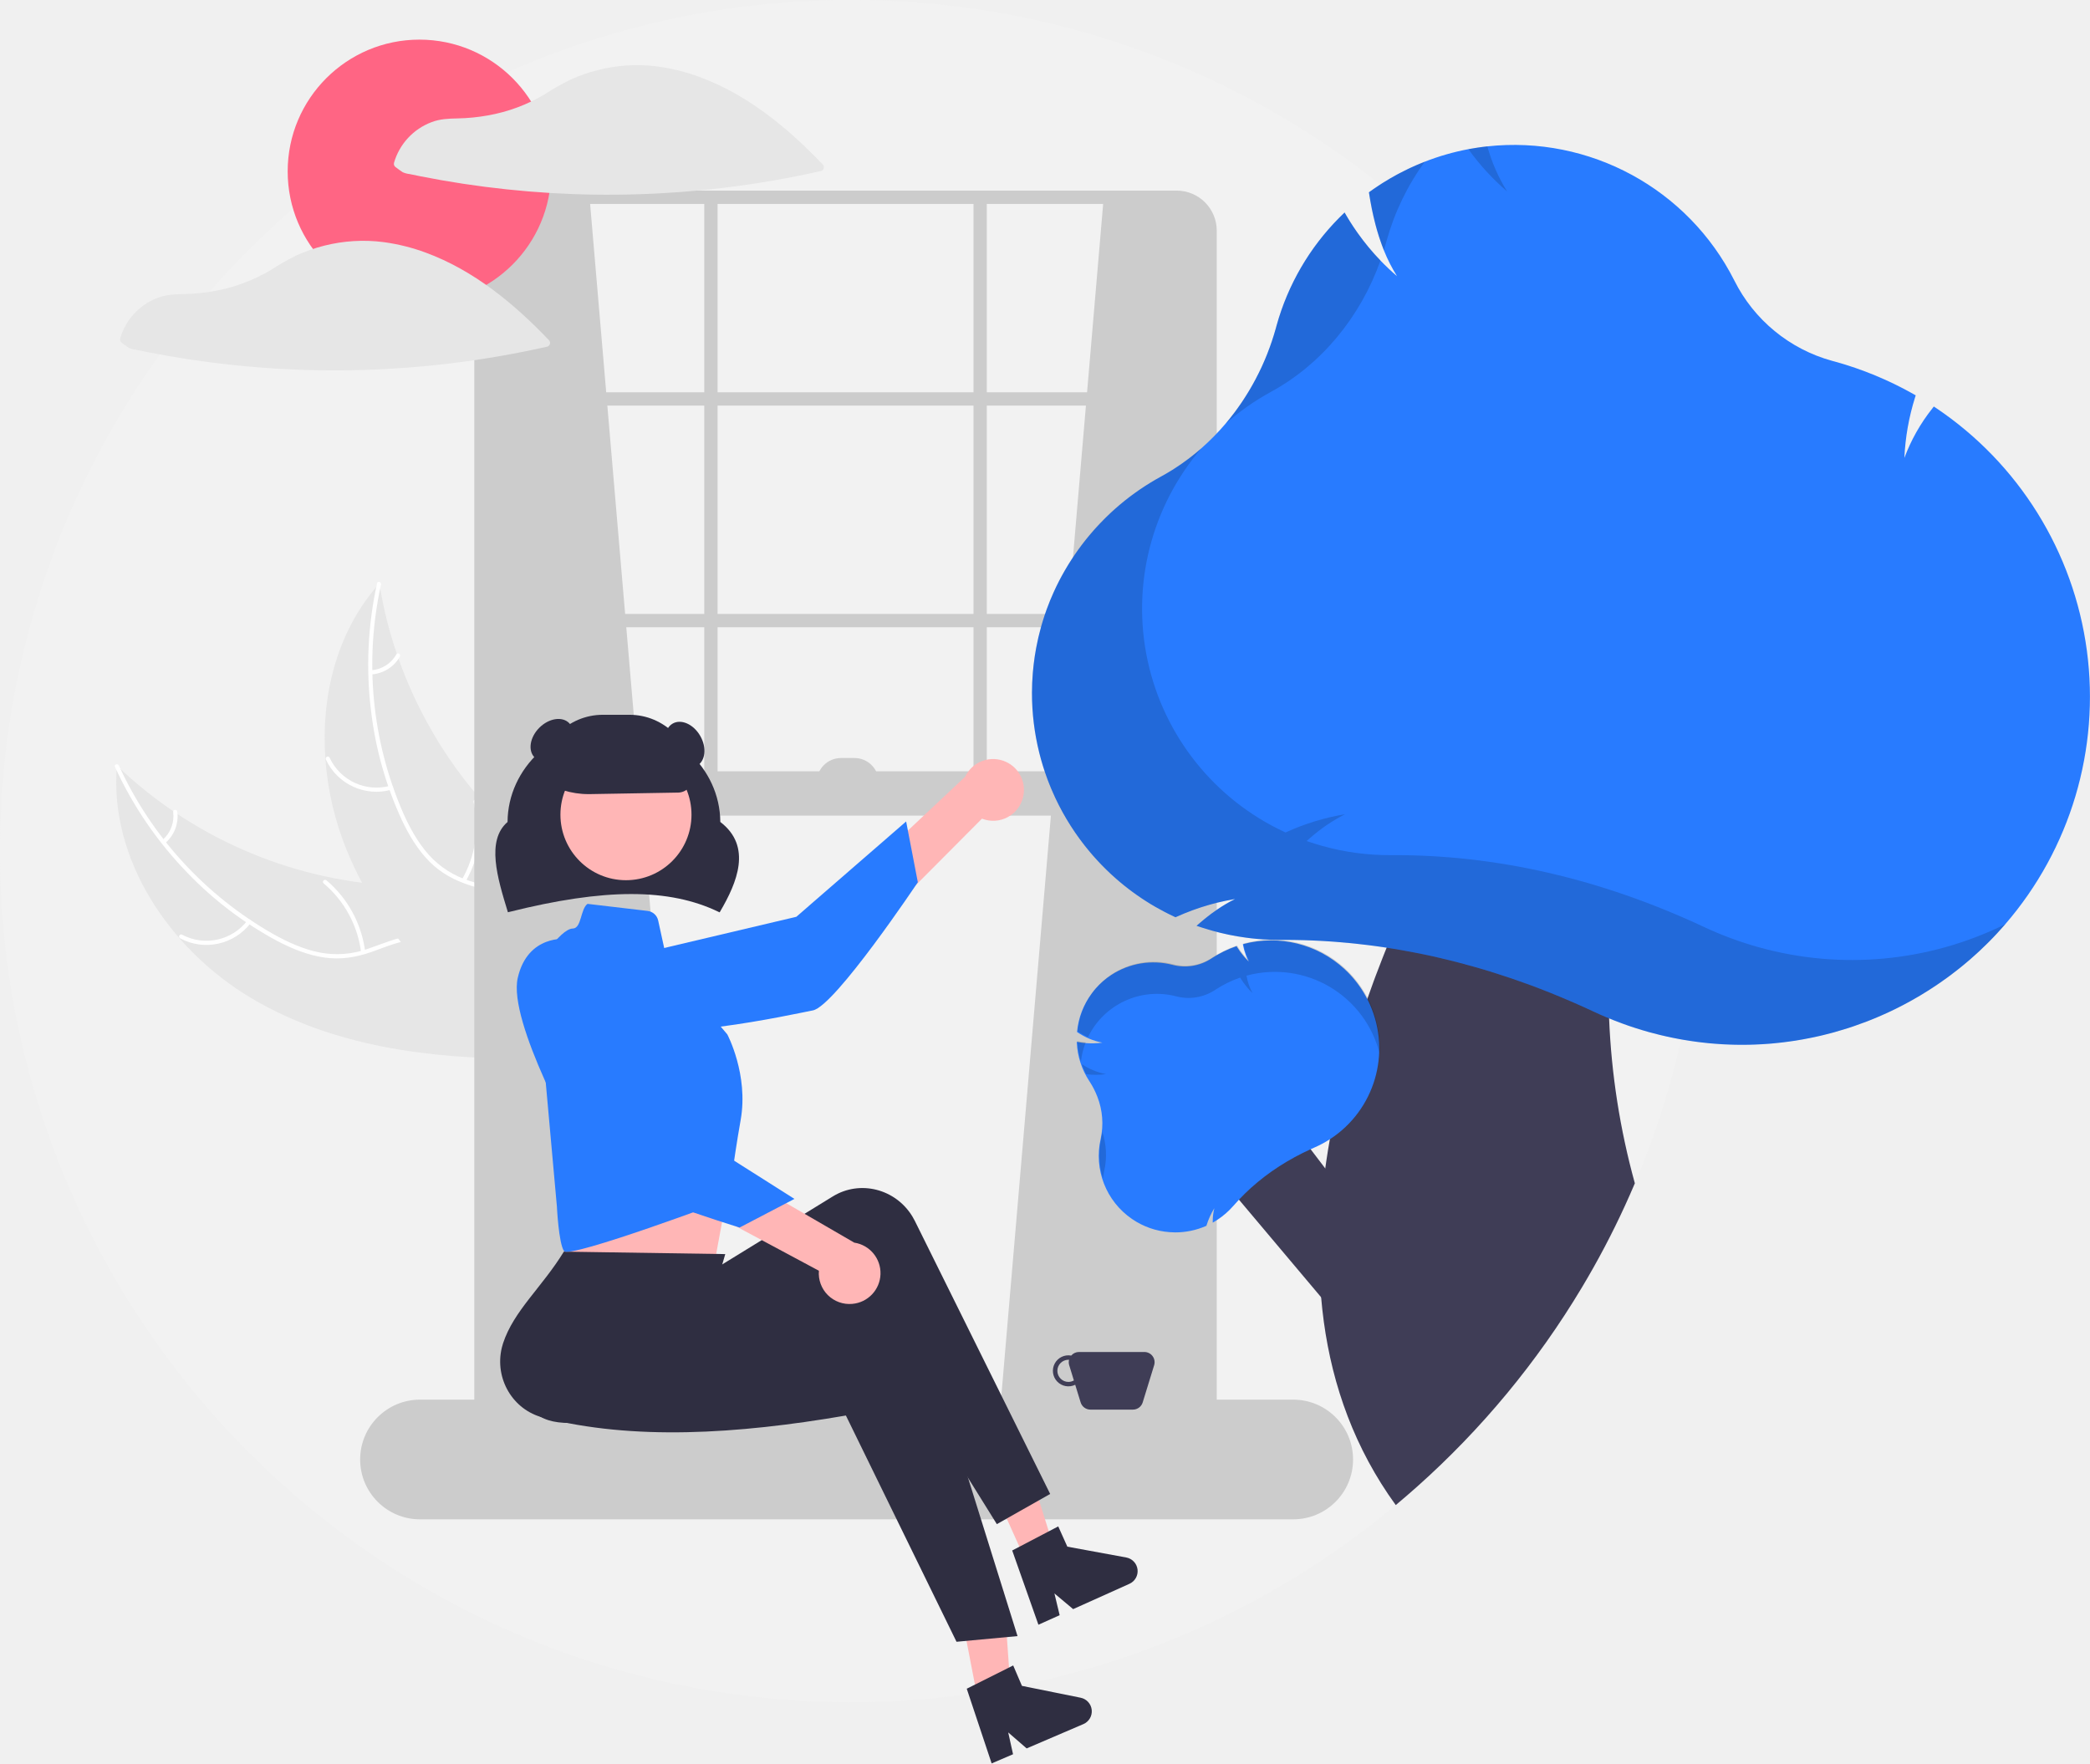
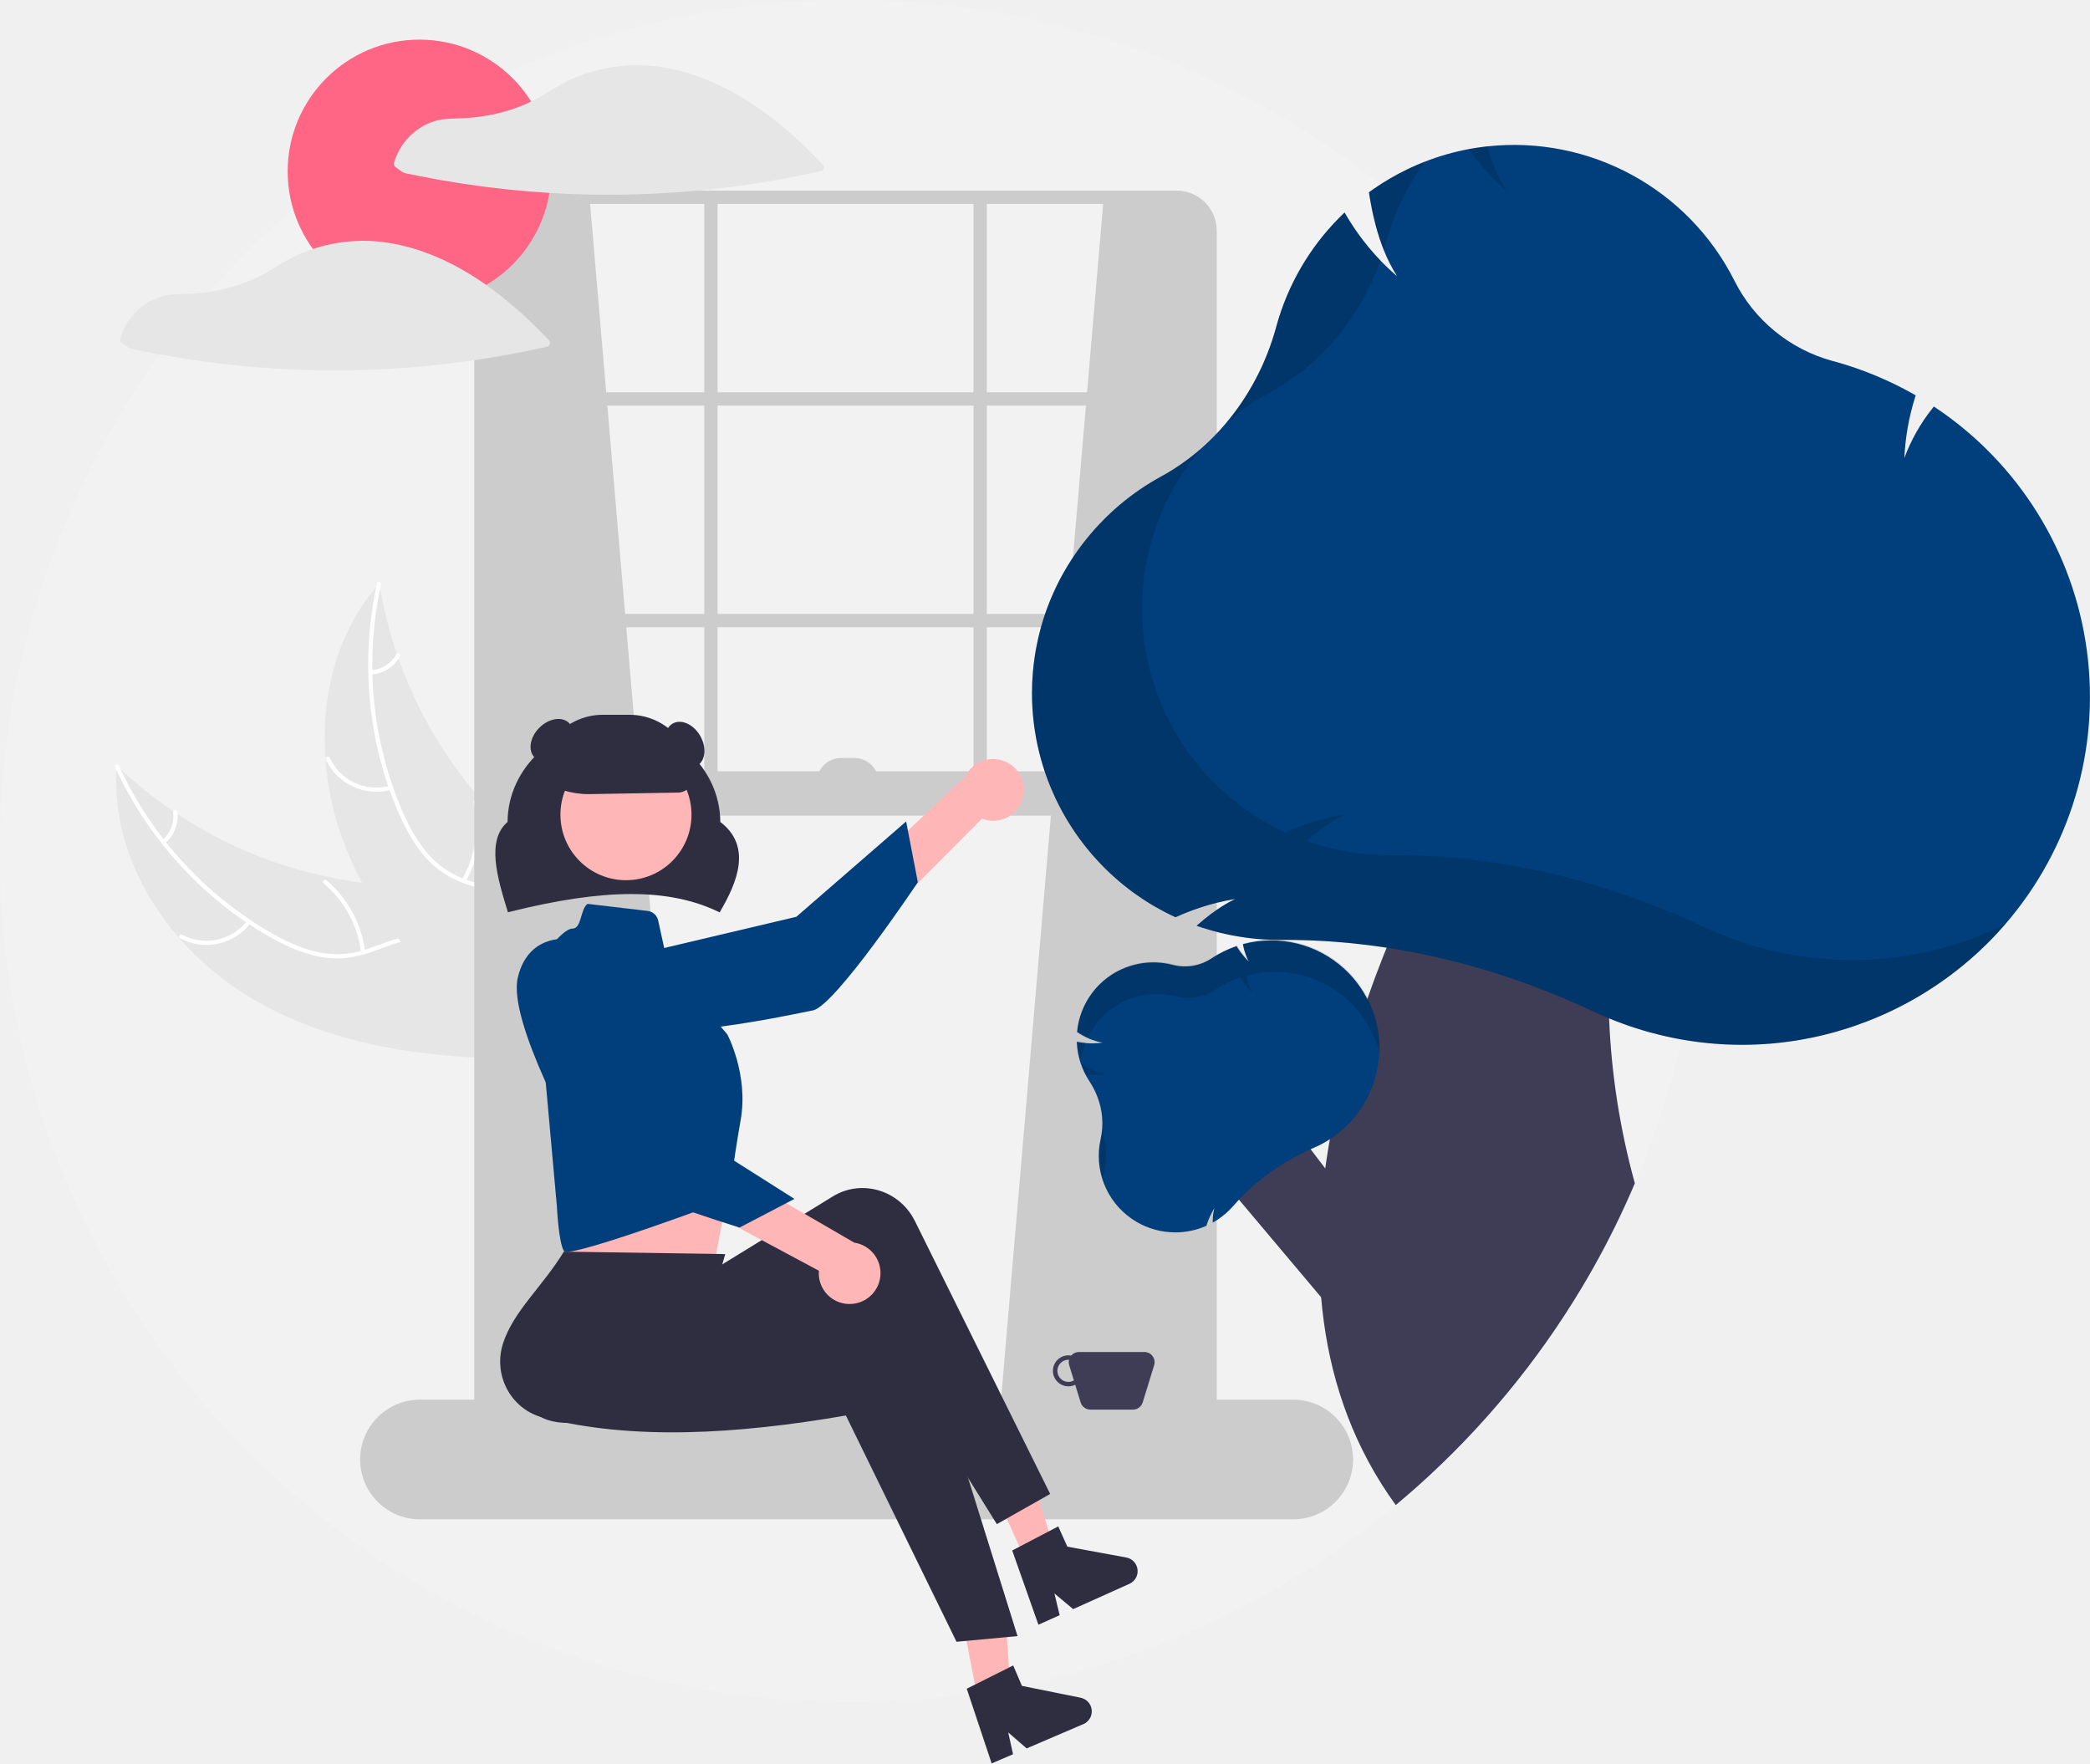
<svg xmlns="http://www.w3.org/2000/svg" data-name="Layer 1" width="943.001" height="795.629" viewBox="0 0 943.001 795.629">
  <path d="M896.499,436.185q0,16.77-1.41,33.2-1.11,12.825-3.03,25.42-2.04,13.335-5,26.35v.01q-1.935,8.565-4.25,16.99a378.355,378.355,0,0,1-16.67,47.92q-2.16,5.085-4.46,10.1a378.585,378.585,0,0,1-19.46,36.94,385.534,385.534,0,0,1-74.35,89.85q-4.74,4.215-9.61,8.29a382.421,382.421,0,0,1-245.76,88.93c-212.08,0-384-171.92-384-384,0-212.08,171.92-384,384-384a382.306,382.306,0,0,1,238.77,83.25q4.77,3.78,9.42,7.73a386.731,386.731,0,0,1,42.23,41.8h.01A382.505,382.505,0,0,1,896.499,436.185Z" transform="translate(-128.4995 -52.18526)" fill="#f2f2f2" />
  <path d="M241.856,502.516c-36.581-21.772-64.19-62.461-60.606-104.878a196.133,196.133,0,0,0,123.333,54.055c17.822,1.053,37.754.369,50.874,12.478,8.163,7.534,11.963,18.878,12.586,29.969.623,11.091-1.599,22.124-3.809,33.011l.761,2.667C322.426,529.978,278.436,524.288,241.856,502.516Z" transform="translate(-128.4995 -52.18526)" fill="#e6e6e6" />
  <path d="M182.142,397.593a167.641,167.641,0,0,0,69.678,76.049c6.587,3.687,13.59,6.854,21.032,8.323a41.405,41.405,0,0,0,21.723-1.721c6.534-2.204,12.963-5.214,19.919-5.791,7.332-.608,14.12,2.221,19.453,7.175,6.525,6.062,10.483,14.107,14.08,22.109,3.994,8.885,8.001,18.176,15.659,24.565.928.774-.328,2.168-1.254,1.396-13.322-11.116-15.497-29.732-26.146-42.824-4.969-6.109-11.809-10.757-19.935-10.635-7.106.107-13.738,3.206-20.334,5.495-6.927,2.403-13.865,3.532-21.178,2.474-7.48-1.081-14.622-3.981-21.274-7.484a162.642,162.642,0,0,1-40.498-30.723A170.614,170.614,0,0,1,180.355,398.165c-.501-1.095,1.29-1.66,1.787-.572Z" transform="translate(-128.4995 -52.18526)" fill="#fff" />
  <path d="M241.624,468.62a25.152,25.152,0,0,1-31.817,6.956c-1.064-.571-.227-2.25.838-1.679a23.29,23.29,0,0,0,29.583-6.531c.727-.964,2.119.296,1.396,1.254Z" transform="translate(-128.4995 -52.18526)" fill="#fff" />
  <path d="M291.41,481.797a48.478,48.478,0,0,0-16.879-31.036c-.925-.777.33-2.172,1.254-1.396A50.424,50.424,0,0,1,293.284,481.697c.148,1.201-1.727,1.294-1.874.1Z" transform="translate(-128.4995 -52.18526)" fill="#fff" />
  <path d="M201.841,431.157a14.237,14.237,0,0,0,4.79-12.632c-.163-1.198,1.712-1.29,1.874-.1a15.954,15.954,0,0,1-5.268,13.986.97.97,0,0,1-1.325.071.943.943,0,0,1-.071-1.325Z" transform="translate(-128.4995 -52.18526)" fill="#fff" />
  <path d="M299.659,315.46c.123.745.246,1.491.383,2.243a187.493,187.493,0,0,0,7.517,29.471c.243.747.501,1.499.765,2.238a197.66,197.66,0,0,0,36.584,62.908,191.952,191.952,0,0,0,20.694,20.552c10.233,8.722,22.022,17.365,28.582,28.626a32.93,32.93,0,0,1,1.871,3.621L368.189,528.683c-.136.113-.258.232-.394.346l-.997,2.589c-.405-.299-.818-.618-1.223-.917-.236-.172-.465-.359-.701-.532-.155-.119-.31-.24-.457-.339-.052-.04-.103-.08-.141-.113-.147-.099-.273-.206-.405-.299q-3.474-2.664-6.923-5.386c-.015-.006-.015-.006-.023-.027-17.484-13.872-33.964-29.326-47.574-46.789-.409-.526-.833-1.057-1.23-1.611a183.167,183.167,0,0,1-16.25-25.087,161.928,161.928,0,0,1-6.968-14.829,134.653,134.653,0,0,1-9.588-40.995c-2.043-28.075,4.916-56.49,22.949-77.632C298.727,316.522,299.182,315.995,299.659,315.46Z" transform="translate(-128.4995 -52.18526)" fill="#e6e6e6" />
  <path d="M300.403,315.957a167.641,167.641,0,0,0,9.848,102.672c3.04,6.91,6.724,13.655,11.782,19.308a41.405,41.405,0,0,0,18.381,11.705c6.544,2.175,13.489,3.641,19.391,7.369,6.22,3.929,9.937,10.274,11.212,17.441,1.56,8.769-.123,17.575-2.069,26.13-2.16,9.498-4.555,19.33-2.287,29.042.275,1.177-1.567,1.534-1.841.359-3.945-16.896,5.527-33.07,4.907-49.934-.29-7.869-2.953-15.699-9.515-20.494-5.738-4.193-12.899-5.711-19.544-7.856-6.977-2.252-13.197-5.528-18.399-10.775-5.322-5.367-9.278-11.982-12.481-18.784a162.642,162.642,0,0,1-13.838-48.913,170.614,170.614,0,0,1,2.683-57.888c.26-1.176,2.029-.549,1.771.619Z" transform="translate(-128.4995 -52.18526)" fill="#fff" />
  <path d="M305.132,408.481A25.152,25.152,0,0,1,275.54,394.879c-.506-1.096,1.174-1.933,1.68-.836a23.29,23.29,0,0,0,27.553,12.596c1.161-.331,1.513,1.512.359,1.841Z" transform="translate(-128.4995 -52.18526)" fill="#fff" />
  <path d="M336.95,448.976a48.477,48.477,0,0,0,5.209-34.943c-.271-1.178,1.571-1.535,1.841-.359a50.424,50.424,0,0,1-5.494,36.35c-.605,1.047-2.158-.006-1.556-1.048Z" transform="translate(-128.4995 -52.18526)" fill="#fff" />
  <path d="M295.923,354.616a14.237,14.237,0,0,0,11.429-7.202c.591-1.055,2.144 0,1.556,1.048a15.954,15.954,0,0,1-12.626,7.995.97.97,0,0,1-1.1-.741.943.943,0,0,1,.741-1.1Z" transform="translate(-128.4995 -52.18526)" fill="#fff" />
  <path d="M394.499,141.185l47,550.192-94,7.068V148.185C358.7,140.774,374.779,139.614,394.499,141.185Z" transform="translate(-128.4995 -52.18526)" fill="#ccc" />
  <path d="M626.499,141.185l-47,550.192,94,7.068V148.185C662.298,140.774,646.22,139.614,626.499,141.185Z" transform="translate(-128.4995 -52.18526)" fill="#ccc" />
  <path d="M659.425,721.185H360.574a18.095,18.095,0,0,1-18.075-18.075V156.26a18.095,18.095,0,0,1,18.075-18.075H659.425A18.095,18.095,0,0,1,677.499,156.26v546.85A18.095,18.095,0,0,1,659.425,721.185Zm-298.851-577A12.088,12.088,0,0,0,348.499,156.26v546.85a12.089,12.089,0,0,0,12.075,12.075H659.425a12.089,12.089,0,0,0,12.075-12.075V156.26a12.088,12.088,0,0,0-12.075-12.075Z" transform="translate(-128.4995 -52.18526)" fill="#ccc" />
  <rect x="217" y="177" width="329" height="6" fill="#ccc" />
  <rect x="217" y="277" width="329" height="6" fill="#ccc" />
  <rect x="317.764" y="89" width="6" height="273" fill="#ccc" />
  <rect x="439.236" y="89" width="6" height="273" fill="#ccc" />
  <path d="M711.999,737.685h-394a27,27,0,0,1,0-54h394a27,27,0,0,1,0,54Z" transform="translate(-128.4995 -52.18526)" fill="#ccc" />
  <rect x="219" y="348" width="327" height="20" fill="#ccc" />
  <path d="M453.194,463.836l-.415-.2c-22.292-10.769-51.483-10.759-94.653.035l-.461.115-.138-.455c-4.567-14.974-9.74-31.934-.021-40.278.136-24.485,21.614-44.368,47.996-44.368,26.376,0,47.851,19.872,47.995,44.351,14.458,11.054,7.567,27.388-.068,40.402Z" transform="translate(-128.4995 -52.18526)" fill="#2f2e41" />
  <path d="M590.206,411.405a13.844,13.844,0,0,1-18.647,10.147l-78.778,79.165L485.753,476.136,563.994,402.621a13.919,13.919,0,0,1,26.212,8.784Z" transform="translate(-128.4995 -52.18526)" fill="#ffb6b6" />
-   <path d="M395.507,487.618s-7.147,16.197,10.488,26.185,79.273-3.812,89.274-5.738S542.625,450.237,542.625,450.237l-5.282-27.415-49.54,43.005Z" transform="translate(-128.4995 -52.18526)" fill="#287bff" />
+   <path d="M395.507,487.618s-7.147,16.197,10.488,26.185,79.273-3.812,89.274-5.738S542.625,450.237,542.625,450.237l-5.282-27.415-49.54,43.005Z" transform="translate(-128.4995 -52.18526)" fill="#013f7c" />
  <path d="M382.499,577.185l1,19s-2.952,16.83-.524,20.462c2.409,3.614,68.15,4.07,68.15,4.07s4.344-23.416,8.085-43.913Z" transform="translate(-128.4995 -52.18526)" fill="#ffb6b6" />
  <polygon points="443.014 776.221 456.758 773.445 452.824 717.931 432.54 722.028 443.014 776.221" fill="#ffb6b6" />
  <polygon points="462.701 703.978 475.478 698.233 458.903 645.117 440.045 653.597 462.701 703.978" fill="#ffb6b6" />
  <path d="M602.33,726.235l-24.058,13.622-59.332-95.342c-41.651,28.061-82.381,41.499-123.441,48.67-13.882,2.472-28.035,1.219-30.701-12.91q-.187-.991-.298-1.993c-1.639-15.433,17.558-35.215,19.999-54.097l52.54-3.154,6.479,8.307L504.28,591.982c12.219-7.512,28.291-3.449,35.897,9.076q.602.992,1.118,2.033Z" transform="translate(-128.4995 -52.18526)" fill="#2f2e41" />
  <path d="M587.605,790.372l-27.528,2.558-49.913-102.081c-49.495,8.512-96.19,11.239-136.579.942-13.675-3.438-22.034-17.558-18.67-31.538q.236-.98.545-1.94c4.834-14.748,17.487-25.183,27.456-41.404L455.733,618.016l-8.133,28.062,70.736-9.154c14.225-1.841,27.217,8.456,29.018,22.998q.143,1.152.186,2.313Z" transform="translate(-128.4995 -52.18526)" fill="#2f2e41" />
  <circle cx="282.432" cy="367.57" r="29.568" fill="#ffb6b6" />
-   <path d="M393.598,459.997l27.111,3.19a5.532,5.532,0,0,1,4.758,4.313l4.311,19.729,26.877,31.651s9.651,18.096,6.032,38.605-5.21,35.748-5.21,35.748S385.381,620.263,382.968,616.644s-3.196-20.058-3.196-20.058L370.121,489.216S380.979,471.121,387.011,471.121C390.904,470.989,390.405,462.228,393.598,459.997Z" transform="translate(-128.4995 -52.18526)" fill="#287bff" />
-   <ellipse cx="329.711" cy="539.387" rx="6.884" ry="8.261" fill="#287bff" />
+   <path d="M393.598,459.997l27.111,3.19a5.532,5.532,0,0,1,4.758,4.313l4.311,19.729,26.877,31.651s9.651,18.096,6.032,38.605-5.21,35.748-5.21,35.748S385.381,620.263,382.968,616.644s-3.196-20.058-3.196-20.058L370.121,489.216S380.979,471.121,387.011,471.121C390.904,470.989,390.405,462.228,393.598,459.997Z" transform="translate(-128.4995 -52.18526)" fill="#013f7c" />
+   <ellipse cx="329.711" cy="539.387" rx="6.884" ry="8.261" fill="#013f7c" />
  <path d="M564.693,814.113l20.954-10.501,3.949,9.213,26.496,5.356a6.261,6.261,0,0,1,1.227,11.892l-25.601,10.974-8.319-7.222,2.183,9.852-9.653,4.138Z" transform="translate(-128.4995 -52.18526)" fill="#2f2e41" />
  <path d="M585.204,751.744l20.766-10.868,4.111,9.142,26.587,4.889a6.261,6.261,0,0,1,1.436,11.869l-25.404,11.422-8.445-7.074,2.356,9.812-9.578,4.307Z" transform="translate(-128.4995 -52.18526)" fill="#2f2e41" />
  <path d="M394.039,410.48a37.838,37.838,0,0,1-21.826-6.886l-.213-.149v-.26a28.532,28.532,0,0,1,28.5-28.5h12a28.532,28.532,0,0,1,28.5,28.5,6.636,6.636,0,0,1-6.49,6.604l-39.796.686C394.488,410.479,394.263,410.48,394.039,410.48Z" transform="translate(-128.4995 -52.18526)" fill="#2f2e41" />
  <ellipse cx="437.499" cy="388.185" rx="8" ry="11" transform="translate(-263.9783 218.5714) rotate(-30)" fill="#2f2e41" />
  <ellipse cx="377.5" cy="386.185" rx="11" ry="8" transform="translate(-291.0066 327.8583) rotate(-45)" fill="#2f2e41" />
  <path d="M644.838,662.185H615.325a4.57,4.57,0,0,0-3.499,1.617,6.999,6.999,0,1,0,1.806,13.173l2.448,7.954a4.611,4.611,0,0,0,4.408,3.255h19.188a4.611,4.611,0,0,0,4.407-3.255l5.163-16.777A4.612,4.612,0,0,0,644.838,662.185Zm-34.256,13.5a5,5,0,1,1,0-10c.091,0,.176.022.267.027a4.564,4.564,0,0,0,.07,2.441l2.112,6.865A4.937,4.937,0,0,1,610.581,675.685Z" transform="translate(-128.4995 -52.18526)" fill="#3f3d56" />
  <path d="M513.052,640.478a13.844,13.844,0,0,1-15.07-14.951L399.543,572.775,421.074,558.989l92.873,53.858a13.919,13.919,0,0,1-.895,27.63Z" transform="translate(-128.4995 -52.18526)" fill="#ffb6b6" />
-   <path d="M384.182,475.832s-17.566-2.2-22.075,17.56,26.396,74.846,31.111,83.874,68.983,28.773,68.983,28.773l24.747-12.926-55.411-35.118Z" transform="translate(-128.4995 -52.18526)" fill="#287bff" />
+   <path d="M384.182,475.832s-17.566-2.2-22.075,17.56,26.396,74.846,31.111,83.874,68.983,28.773,68.983,28.773l24.747-12.926-55.411-35.118Z" transform="translate(-128.4995 -52.18526)" fill="#013f7c" />
  <path d="M379.5,342h6a11,11,0,0,1,11,11v0a0,0,0,0,1,0,0h-28a0,0,0,0,1,0,0v0A11,11,0,0,1,379.5,342Z" fill="#ccc" />
  <circle cx="189.242" cy="77.324" r="59.442" fill="#ff6584" />
  <path d="M499.738,126.411c-15.731-16.502-34.001-31.557-55.63-39.512a89.414,89.414,0,0,0-18.633-4.682c-.051-.007-.1.003-.15-.001a2.746,2.746,0,0,0-.314-.062,71.725,71.725,0,0,0-26.622,1.607A73.554,73.554,0,0,0,385.993,88.079a108.399,108.399,0,0,0-11.631,6.592,75.653,75.653,0,0,1-25.703,9.589,86.468,86.468,0,0,1-13.805,1.355c-4.018.081-7.807.22-11.613,1.672a27.874,27.874,0,0,0-16.976,18.381,1.807,1.807,0,0,0,.803,1.974c1.03.737,2.034,1.574,3.115,2.231a9.719,9.719,0,0,0,3.043.83q2.58.544,5.167,1.057,9.529,1.888,19.137,3.343,19.442,2.943,39.094,4.146a435.303,435.303,0,0,0,78.685-2.365,436.802,436.802,0,0,0,43.655-7.551A1.764,1.764,0,0,0,499.738,126.411Z" transform="translate(-128.4995 -52.18526)" fill="#e6e6e6" />
  <path d="M320.562,166.155a89.414,89.414,0,0,0-18.632-4.682c-.051-.007-.1.003-.15-.001a2.747,2.747,0,0,0-.314-.062,71.725,71.725,0,0,0-26.622,1.607,73.555,73.555,0,0,0-12.396,4.318,108.4,108.4,0,0,0-11.631,6.592,75.653,75.653,0,0,1-25.703,9.589,86.468,86.468,0,0,1-13.805,1.355c-4.018.081-7.807.22-11.613,1.672A27.874,27.874,0,0,0,182.72,204.923a1.807,1.807,0,0,0,.803,1.974c1.03.737,2.034,1.574,3.115,2.231a9.719,9.719,0,0,0,3.043.83q2.58.544,5.167,1.057,9.529,1.888,19.137,3.343,19.442,2.943,39.094,4.146a435.303,435.303,0,0,0,78.685-2.365,436.803,436.803,0,0,0,43.655-7.551,1.764,1.764,0,0,0,.771-2.922C360.461,189.165,342.191,174.11,320.562,166.155Z" transform="translate(-128.4995 -52.18526)" fill="#e6e6e6" />
  <polygon points="620.723 557.099 575.011 497.048 538.943 517.442 615.374 608.204 620.723 557.099" fill="#3f3d56" />
  <path d="M854.519,511.665a329.337,329.337,0,0,0,11.62,74.41q-2.16,5.085-4.46,10.1a378.585,378.585,0,0,1-19.46,36.94,385.534,385.534,0,0,1-74.35,89.85q-4.74,4.215-9.61,8.29c-18.51-25.52-28.5-53.68-32.45-82.66-.5-3.68-.91-7.4-1.22-11.1v-.02a236.759,236.759,0,0,1-.73-27.04c.01-.72.03-1.45.06-2.18.35-9.64,1.22-19.3,2.53-28.87v-.01c.15-1.1.3-2.2.47-3.3.48-3.3,1.02-6.6,1.61-9.88a400.208,400.208,0,0,1,14.34-55.79v-.01c.17-.53.34-1.05.53-1.57.66-1.98,1.33-3.94,2.02-5.9a3.435,3.435,0,0,1,.16-.45q1.335-3.84,2.73-7.62.375-1.05.78-2.1c1.05-2.81,2.12-5.6,3.21-8.35.34-.88.69-1.76,1.04-2.63.27-.67.53-1.34.81-2v-.01q2.385-5.895,4.83-11.56c4.57-10.62,9.27-20.61,13.85-29.82l.01-.01c19.01-38.13,36.29-62.89,36.29-62.89l64.89,21c-7.74,13.73-13.73,33.98-17.01,57.87a323.067,323.067,0,0,0-2.49,57.3Z" transform="translate(-128.4995 -52.18526)" fill="#3f3d56" />
-   <path d="M746.669,505.555c-.38-.89-.81-1.76-1.25-2.63a49.257,49.257,0,0,0-8.71-12c-.52-.53-1.06-1.06-1.62-1.56a48.718,48.718,0,0,0-45.48-11.26l-.04.02-.3.08.07.34a28.28,28.28,0,0,0,1.3,4.65c.15.41.32.8.49,1.19.07.18.16.34.24.52,0,0-.01.01.01.01,0,.01.01.02.01.03.19.37.37.75.57,1.11-.41-.39-.8-.79-1.18-1.2-.37-.38-.71-.78-1.05-1.18a33.147,33.147,0,0,1-3.15-4.34l-.16-.27-.28.11a49.113,49.113,0,0,0-10.72,5.25l-.36.24a21.802,21.802,0,0,1-17.51,2.86,34.718,34.718,0,0,0-27.59,4.51,34.303,34.303,0,0,0-7.18,6.26c-.18.21-.36.43-.54.64-.38.46-.74.93-1.09,1.41a34.263,34.263,0,0,0-6.67,17.23l-.02.23.19.13a29.714,29.714,0,0,0,11.24,4.68,33.63,33.63,0,0,1-7.64.19h-.01a30.941,30.941,0,0,1-3.44-.48l-.21-.04h-.01l-.26-.05.04.48a34.399,34.399,0,0,0,5.57,17.15l.1.14a1.407,1.407,0,0,1,.1.16,35.997,35.997,0,0,1,3.52,6.91,32.918,32.918,0,0,1,1.48,18.91,34.48,34.48,0,0,0,14.12,36.18,34.296,34.296,0,0,0,16.95,5.95c.83.07,1.67.11,2.51.11a34.479,34.479,0,0,0,13.97-2.91l.16-.06.04-.18a33.841,33.841,0,0,1,3.54-7.78,23.575,23.575,0,0,0-.74,5.87v.66l.57-.33c.49-.29.99-.6,1.44-.89a35.226,35.226,0,0,0,7.27-6.32c.83-.96,1.67-1.89,2.55-2.82l.01-.01c1.71-1.82,3.52-3.6,5.4-5.3a100.973,100.973,0,0,1,12.8-9.77,110.307,110.307,0,0,1,14.13-7.68h.01c.55-.26,1.11-.51,1.66-.75a48.741,48.741,0,0,0,7.01-3.76c.08-.05.15-.09.22-.14a48.792,48.792,0,0,0,17.92-60.5Z" transform="translate(-128.4995 -52.18526)" fill="#287bff" />
+   <path d="M746.669,505.555c-.38-.89-.81-1.76-1.25-2.63a49.257,49.257,0,0,0-8.71-12c-.52-.53-1.06-1.06-1.62-1.56a48.718,48.718,0,0,0-45.48-11.26l-.04.02-.3.08.07.34a28.28,28.28,0,0,0,1.3,4.65c.15.41.32.8.49,1.19.07.18.16.34.24.52,0,0-.01.01.01.01,0,.01.01.02.01.03.19.37.37.75.57,1.11-.41-.39-.8-.79-1.18-1.2-.37-.38-.71-.78-1.05-1.18a33.147,33.147,0,0,1-3.15-4.34l-.16-.27-.28.11a49.113,49.113,0,0,0-10.72,5.25l-.36.24a21.802,21.802,0,0,1-17.51,2.86,34.718,34.718,0,0,0-27.59,4.51,34.303,34.303,0,0,0-7.18,6.26c-.18.21-.36.43-.54.64-.38.46-.74.93-1.09,1.41a34.263,34.263,0,0,0-6.67,17.23l-.02.23.19.13a29.714,29.714,0,0,0,11.24,4.68,33.63,33.63,0,0,1-7.64.19h-.01a30.941,30.941,0,0,1-3.44-.48l-.21-.04h-.01l-.26-.05.04.48a34.399,34.399,0,0,0,5.57,17.15l.1.14a1.407,1.407,0,0,1,.1.16,35.997,35.997,0,0,1,3.52,6.91,32.918,32.918,0,0,1,1.48,18.91,34.48,34.48,0,0,0,14.12,36.18,34.296,34.296,0,0,0,16.95,5.95c.83.07,1.67.11,2.51.11a34.479,34.479,0,0,0,13.97-2.91l.16-.06.04-.18a33.841,33.841,0,0,1,3.54-7.78,23.575,23.575,0,0,0-.74,5.87v.66l.57-.33c.49-.29.99-.6,1.44-.89a35.226,35.226,0,0,0,7.27-6.32c.83-.96,1.67-1.89,2.55-2.82l.01-.01c1.71-1.82,3.52-3.6,5.4-5.3a100.973,100.973,0,0,1,12.8-9.77,110.307,110.307,0,0,1,14.13-7.68h.01c.55-.26,1.11-.51,1.66-.75a48.741,48.741,0,0,0,7.01-3.76c.08-.05.15-.09.22-.14a48.792,48.792,0,0,0,17.92-60.5Z" transform="translate(-128.4995 -52.18526)" fill="#013f7c" />
  <path d="M626.777,580.184a34.46,34.46,0,0,0-.619,3.684,34.929,34.929,0,0,1-.782-18.176c.208-.921.364-1.853.486-2.791A32.78,32.78,0,0,1,626.777,580.184Z" transform="translate(-128.4995 -52.18526)" opacity="0.15" />
  <path d="M627.533,536.806a33.631,33.631,0,0,1-8.932.043,34.586,34.586,0,0,1-2.007-4.545A29.305,29.305,0,0,0,627.533,536.806Z" transform="translate(-128.4995 -52.18526)" opacity="0.15" />
  <path d="M618.364,522.484a34.761,34.761,0,0,0-2.161,8.705,34.362,34.362,0,0,1-1.602-8.768l-.025-.48.472.092A33.397,33.397,0,0,0,618.364,522.484Z" transform="translate(-128.4995 -52.18526)" opacity="0.15" />
  <path d="M630.217,491.738a34.632,34.632,0,0,1,27.574-4.516,21.766,21.766,0,0,0,17.52-2.855l.361-.238a48.965,48.965,0,0,1,10.714-5.262l.288-.1.157.26a33.12,33.12,0,0,0,5.376,6.725,25.398,25.398,0,0,1-2.618-7.51l-.068-.346.341-.09a48.721,48.721,0,0,1,61.116,49.7,48.73,48.73,0,0,0-59.715-35.207l-.341.09.068.346a25.399,25.399,0,0,0,2.618,7.51,33.121,33.121,0,0,1-5.376-6.725l-.157-.26-.288.1a48.964,48.964,0,0,0-10.714,5.262l-.361.238a21.766,21.766,0,0,1-17.52,2.855,34.556,34.556,0,0,0-39.8,18.426,41.881,41.881,0,0,1-4.493-2.51l-.196-.124.023-.23A34.418,34.418,0,0,1,630.217,491.738Z" transform="translate(-128.4995 -52.18526)" opacity="0.15" />
-   <path d="M1001.979,236.225l-.95-.63-.69.9a81.83,81.83,0,0,0-12.59,22.29,106.752,106.752,0,0,1,4.82-27.29l.3-.93-.86-.49a157.689,157.689,0,0,0-35.5-14.72l-1.35-.36a70.061,70.061,0,0,1-44.15-36.28,111.368,111.368,0,0,0-111.43-60.49h-.01c-.24.02-.49.05-.73.08-.41.04-.81.09-1.21.14-.82.11-1.62.22-2.42.34-.68.1-1.37.21-2.05.33-.36.05-.71.11-1.06.18-.35.06-.71.12-1.06.19h-.01a110.254,110.254,0,0,0-19.66,5.65h-.01v.01l-1.61.63q-2.49,1.02-4.94,2.16c-.37.17-.73.35-1.1.52-.1.05-.21.1-.31.16-1.05.5-2.09,1.02-3.12,1.57-.15.07-.3.15-.45.23l-.96.51q-3.165,1.71-6.22,3.63c-.17.1-.33.2-.5.31-.18.12-.37.24-.55.36-.11.06-.22.14-.33.21-.31.19-.61.39-.91.6-.6.39-1.2.79-1.79,1.2-.61.41-1.21.84-1.81,1.27l-.6.43.11.74c.1.61.19,1.22.3,1.82.1.6.2,1.19.31,1.78.17.99.36,1.97.55,2.92.13.63.25,1.25.39,1.86q.195.945.42,1.89c.29,1.3.6,2.56.93,3.8.16.62.33,1.24.51,1.85.1.37.2.74.31,1.1q.12.375.24.75c.02.08.04.17.07.26a2.406,2.406,0,0,0,.08.25q.165.555.33,1.08c.06.19.12.38.19.56.14.43.29.87.44,1.29.16.48.33.96.5,1.43.04.12.08.23.12.35.03.09.06.18.1.27.04.1.08.21.12.31.17.45.34.91.52,1.36.06.16.12.33.19.49a71.635,71.635,0,0,0,5.95,11.7q-3.885-3.33-7.48-7.06a107.658,107.658,0,0,1-10.2-12.31c-.25-.34-.5-.69-.73-1.04-.47-.67-.93-1.34-1.38-2.02-.48-.7-.94-1.43-1.39-2.15-.3-.48-.6-.97-.89-1.45-.29-.46-.56-.91-.82-1.37l-.78-1.34h-.01v.01l-1.1,1.08c-.44.43-.88.86-1.31,1.29a111.134,111.134,0,0,0-28.27,48.65l-.15.55-.15.57c-.29,1.02-.58,2.01-.89,3.02v.01c-.3,1-.62,2-.96,2.98-.31.93-.63,1.85-.97,2.77q-.165.465-.36.93c-.21.6-.44,1.19-.67,1.79-.11.27-.22.55-.33.82-.27.66-.54,1.32-.81,1.97-.04.1-.09.21-.14.31-.08.2-.17.4-.25.59-.21.48-.43.97-.64,1.45-.15.31-.29.63-.43.94-.06.14-.13.28-.19.42-.37.8-.75,1.59-1.15,2.37-.45.92-.91,1.84-1.4,2.74-.43.84-.88,1.66-1.35,2.48-.81,1.45-1.66,2.89-2.54,4.29-.34.54-.68,1.08-1.03,1.62-.08.13-.16.26-.24.38-.29.47-.59.92-.9,1.38-.21.31-.42.62-.63.92-.35.54-.72,1.06-1.1,1.57-.1.16-.21.31-.32.46-.56.78-1.12,1.54-1.69,2.3-.02.01-.02.02-.03.03-.02,0-.02.01-.03.02-.25.33-.5.66-.76.98-.34.47-.71.93-1.08,1.38-.6.76-1.23,1.53-1.87,2.28-.02.02-.03.04-.05.05a106.528,106.528,0,0,1-10.74,10.92c-.07.06-.12.12-.19.17-.54.47-1.08.94-1.64,1.4q-.345.285-.69.57c-.38.32-.77.64-1.15.93a.793.793,0,0,1-.15.12c-.34.28-.67.54-1.01.8-.41.33-.82.64-1.24.95q-2.97,2.25-6.1,4.25c-.31.21-.64.42-.96.62-.19.12-.38.24-.56.34-.76.47-1.52.93-2.28,1.37-.76.45-1.54.88-2.31,1.3-1.65.9-3.28,1.84-4.87,2.82-.8.5-1.6,1-2.39,1.51q-4.71,3.06-9.07,6.55a110.737,110.737,0,0,0-8.35,7.41q-.495.48-.99.99c-.66.65-1.3,1.31-1.91,1.97-.98,1.01-1.92,2.05-2.85,3.1a112.398,112.398,0,0,0-12.96,18.02,105.926,105.926,0,0,0-5.08,9.89c-1.15,2.53-2.2,5.12-3.15,7.74q-.945,2.625-1.77,5.3c-.27.89-.53,1.79-.78,2.69-.85,3.05-1.56,6.13-2.14,9.22q-.705,3.72-1.14,7.45c-.15,1.25-.27,2.5-.38,3.74q-.386,4.572-.395,9.152a111.31,111.31,0,0,0,3.315,27.178q.735,2.94,1.63,5.85c.3.97.62,1.93.94,2.89q1.215,3.6,2.69,7.13.885,2.115,1.86,4.2a111.616,111.616,0,0,0,15.68,24.56q1.545,1.845,3.19,3.63c.01,0,0,.01,0,.01a110.899,110.899,0,0,0,8.63,8.44h.01q1.815,1.605,3.69,3.11c.01-.01.01,0,.01,0,1.26,1.02,2.53,2,3.83,2.95q.975.705,1.98,1.41,1.965,1.395,4.01,2.69h.01q2.04,1.32,4.14,2.52c2.81,1.61,5.69,3.12,8.65,4.49l.5.23.51-.23a109.461,109.461,0,0,1,14.64-5.37c1.1-.32,2.21-.61,3.31-.89q4.17-1.035,8.4-1.74a69.101,69.101,0,0,0-7.94,4.67c-1.97,1.33-3.91,2.78-5.86,4.38-.65.53-1.3,1.08-1.95,1.64l-1.62,1.4,2.03.67c.74.24,1.48.48,2.22.7,1.01.32,2.01.61,2.99.88q3.21.9,6.46,1.59c.53.11,1.05.22,1.58.33,1.03.2,2.07.4,3.11.58a.687.687,0,0,0,.13.02c1.08.18,2.17.35,3.25.5q3.015.435,6.03.69c.22.03.44.04.67.05.49.04.97.08,1.46.11,1.08.07,2.17.12,3.26.16.08,0,.15.01.23.01.55.02,1.1.04,1.65.05,0,0,0,.01.01,0,.55.01,1.1.02,1.65.02h3.04c.57,0,1.14.01,1.72.01.8,0,1.61.01,2.41.02.21,0,.43.01.65.01,1.28.02,2.56.05,3.84.08.08,0,.16.01.24.01,1.28.04,2.56.08,3.84.14.28.01.56.02.85.04q1.845.075,3.69.18c.35.02.71.05,1.07.07.93.05,1.87.11,2.8.18.55.03,1.09.07,1.64.12,2.22.17,4.43.36,6.65.58.74.06,1.48.14,2.22.22q2.97.315,5.96.69c.89.1,1.78.22,2.67.34.1.01.2.02.3.04,1.1.15,2.19.3,3.29.46.72.1,1.44.21,2.16.32.74.11,1.48.22,2.22.35.4.06.8.13,1.21.2.96.15,1.93.31,2.9.49a2.348,2.348,0,0,1,.26.04c2.06.36,4.13.74,6.19,1.15,1.21.23,2.41.47,3.61.72.94.19,1.88.39,2.82.59.16.03.32.07.48.11a.515.515,0,0,0,.11.02c1.42.31,2.85.63,4.27.97q7.395,1.71,14.77,3.8c1.13.31,2.26.64,3.39.97.48.14.95.28,1.42.42.98.29,1.95.58,2.93.89.86.26,1.73.53,2.59.81.54.17,1.08.34,1.62.52.84.26,1.68.53,2.51.82.71.22,1.41.45,2.11.7,1,.33,2.01.67,3.01,1.03.29.1.59.2.88.31,1.22.42,2.44.85,3.66,1.3,1.19.43,2.38.87,3.56,1.31.82.31,1.64.61,2.45.93.91.35,1.82.7,2.72,1.06,1.3.51,2.61,1.03,3.91,1.56,1.2.48,2.39.97,3.59,1.48.22.09.45.18.67.28,1.04.43,2.08.88,3.11,1.33.67.28,1.33.57,1.99.86q4.32,1.89,8.63,3.91h.01c1.8.85,3.63,1.66,5.47,2.43.43.18.86.36,1.3.53.73.31,1.47.6,2.21.9.48.19.96.38,1.45.56.71.28,1.43.55,2.15.81.76.28,1.51.56,2.28.82.27.1.54.19.82.29.89.3,1.78.6,2.68.89.09.03.18.06.28.09.94.3,1.88.6,2.83.88a2.002,2.002,0,0,0,.23.07c1.02.31,2.06.61,3.09.9,1.52.42,3.05.82,4.58,1.19.28.07.56.14.84.2.82.2,1.63.39,2.45.57.87.2,1.75.38,2.62.56.88.18,1.76.36,2.63.52.47.09.94.18,1.4.26l1.23.21c.85.15,1.7.28,2.56.42a.195.195,0,0,1,.07.01c.97.15,1.93.29,2.9.41.93.13,1.86.24,2.79.35.19.02.39.04.59.06.77.09,1.54.18,2.31.25q.33.03.66.06c.76.07,1.52.14,2.28.19a3.559,3.559,0,0,0,.46.03c.68.06,1.36.11,2.04.14.48.04.95.06,1.43.09.25.01.49.02.74.03.66.04,1.32.06,1.99.08.81.03,1.62.05,2.42.07.97.02,1.95.03,2.92.03h.02c.95,0,1.91-.01,2.86-.03h.36l1.05-.03c.54-.01,1.08-.03,1.61-.05,1.02-.04,2.03-.09,3.04-.15.4-.02.81-.05,1.21-.07.18-.01.37-.03.55-.04.63-.04,1.25-.08,1.88-.13.65-.05,1.31-.11,1.96-.18.84-.08,1.68-.17,2.52-.26.66-.07,1.32-.15,1.97-.23a2.032,2.032,0,0,0,.26-.04c.63-.07,1.26-.15,1.88-.24.74-.1,1.47-.21,2.2-.32.08-.01.15-.02.23-.03,1.26-.2,2.53-.4,3.8-.63,1.33-.24,2.66-.5,3.98-.77.49-.1.97-.21,1.46-.31.27-.06.55-.11.81-.17.41-.09.81-.18,1.21-.28.07-.01.15-.03.22-.04.56-.12,1.11-.26,1.67-.4,1.12-.27,2.22-.55,3.32-.85.49-.12.98-.25,1.45-.38.14-.04.28-.08.41-.12q3.045-.855,6.04-1.81c.88-.28,1.75-.57,2.62-.88q2.805-.96,5.56-2.02c.49-.18.98-.38,1.47-.57.72-.29,1.44-.58,2.15-.87.64-.27,1.28-.54,1.93-.82.32-.13.64-.27.96-.41.96-.42,1.92-.85,2.87-1.28.64-.3,1.27-.59,1.9-.89,1-.48,1.99-.97,2.98-1.46.25-.13.49-.26.73-.38.63-.32,1.26-.65,1.9-.97,1.01-.54,2.02-1.08,3.02-1.64.34-.18.67-.37,1.01-.56q1.65-.93,3.27-1.89,3.585-2.145,7.07-4.48c.58-.38,1.16-.78,1.73-1.17,1.08-.74,2.14-1.5,3.2-2.26.11-.08.21-.16.32-.23.53-.39,1.06-.78,1.59-1.18,1.1-.83,2.19-1.67,3.28-2.53.02-.01.05-.04.08-.06.49-.39.98-.78,1.46-1.17,1.49-1.21,2.96-2.44,4.4-3.71.71-.61,1.41-1.24,2.1-1.87.52-.47,1.04-.94,1.55-1.42,1.03-.97,2.04-1.93,3.04-2.91.5-.48.99-.98,1.49-1.48.49-.5.99-1,1.48-1.51.17-.17.34-.35.51-.53.5-.53,1-1.07,1.5-1.6.43-.46.85-.94,1.28-1.42.72-.8,1.45-1.6,2.16-2.41a1.534,1.534,0,0,1,.12-.13c.04-.05.08-.09.11-.13h-.01a156.932,156.932,0,0,0-31.27-232.97Z" transform="translate(-128.4995 -52.18526)" fill="#287bff" />
+   <path d="M1001.979,236.225l-.95-.63-.69.9a81.83,81.83,0,0,0-12.59,22.29,106.752,106.752,0,0,1,4.82-27.29l.3-.93-.86-.49a157.689,157.689,0,0,0-35.5-14.72l-1.35-.36a70.061,70.061,0,0,1-44.15-36.28,111.368,111.368,0,0,0-111.43-60.49h-.01c-.24.02-.49.05-.73.08-.41.04-.81.09-1.21.14-.82.11-1.62.22-2.42.34-.68.1-1.37.21-2.05.33-.36.05-.71.11-1.06.18-.35.06-.71.12-1.06.19h-.01a110.254,110.254,0,0,0-19.66,5.65h-.01v.01l-1.61.63q-2.49,1.02-4.94,2.16c-.37.17-.73.35-1.1.52-.1.05-.21.1-.31.16-1.05.5-2.09,1.02-3.12,1.57-.15.07-.3.15-.45.23l-.96.51q-3.165,1.71-6.22,3.63c-.17.1-.33.2-.5.31-.18.12-.37.24-.55.36-.11.06-.22.14-.33.21-.31.19-.61.39-.91.6-.6.39-1.2.79-1.79,1.2-.61.41-1.21.84-1.81,1.27l-.6.43.11.74c.1.61.19,1.22.3,1.82.1.6.2,1.19.31,1.78.17.99.36,1.97.55,2.92.13.63.25,1.25.39,1.86q.195.945.42,1.89c.29,1.3.6,2.56.93,3.8.16.62.33,1.24.51,1.85.1.37.2.74.31,1.1q.12.375.24.75c.02.08.04.17.07.26a2.406,2.406,0,0,0,.08.25q.165.555.33,1.08c.06.19.12.38.19.56.14.43.29.87.44,1.29.16.48.33.96.5,1.43.04.12.08.23.12.35.03.09.06.18.1.27.04.1.08.21.12.31.17.45.34.91.52,1.36.06.16.12.33.19.49a71.635,71.635,0,0,0,5.95,11.7q-3.885-3.33-7.48-7.06a107.658,107.658,0,0,1-10.2-12.31c-.25-.34-.5-.69-.73-1.04-.47-.67-.93-1.34-1.38-2.02-.48-.7-.94-1.43-1.39-2.15-.3-.48-.6-.97-.89-1.45-.29-.46-.56-.91-.82-1.37l-.78-1.34h-.01v.01l-1.1,1.08c-.44.43-.88.86-1.31,1.29a111.134,111.134,0,0,0-28.27,48.65l-.15.55-.15.57c-.29,1.02-.58,2.01-.89,3.02v.01c-.3,1-.62,2-.96,2.98-.31.93-.63,1.85-.97,2.77q-.165.465-.36.93c-.21.6-.44,1.19-.67,1.79-.11.27-.22.55-.33.82-.27.66-.54,1.32-.81,1.97-.04.1-.09.21-.14.31-.08.2-.17.4-.25.59-.21.48-.43.97-.64,1.45-.15.31-.29.63-.43.94-.06.14-.13.28-.19.42-.37.8-.75,1.59-1.15,2.37-.45.92-.91,1.84-1.4,2.74-.43.84-.88,1.66-1.35,2.48-.81,1.45-1.66,2.89-2.54,4.29-.34.54-.68,1.08-1.03,1.62-.08.13-.16.26-.24.38-.29.47-.59.92-.9,1.38-.21.31-.42.62-.63.92-.35.54-.72,1.06-1.1,1.57-.1.16-.21.31-.32.46-.56.78-1.12,1.54-1.69,2.3-.02.01-.02.02-.03.03-.02,0-.02.01-.03.02-.25.33-.5.66-.76.98-.34.47-.71.93-1.08,1.38-.6.76-1.23,1.53-1.87,2.28-.02.02-.03.04-.05.05a106.528,106.528,0,0,1-10.74,10.92c-.07.06-.12.12-.19.17-.54.47-1.08.94-1.64,1.4q-.345.285-.69.57c-.38.32-.77.64-1.15.93a.793.793,0,0,1-.15.12c-.34.28-.67.54-1.01.8-.41.33-.82.64-1.24.95q-2.97,2.25-6.1,4.25c-.31.21-.64.42-.96.62-.19.12-.38.24-.56.34-.76.47-1.52.93-2.28,1.37-.76.45-1.54.88-2.31,1.3-1.65.9-3.28,1.84-4.87,2.82-.8.5-1.6,1-2.39,1.51q-4.71,3.06-9.07,6.55a110.737,110.737,0,0,0-8.35,7.41q-.495.48-.99.99c-.66.65-1.3,1.31-1.91,1.97-.98,1.01-1.92,2.05-2.85,3.1a112.398,112.398,0,0,0-12.96,18.02,105.926,105.926,0,0,0-5.08,9.89c-1.15,2.53-2.2,5.12-3.15,7.74q-.945,2.625-1.77,5.3c-.27.89-.53,1.79-.78,2.69-.85,3.05-1.56,6.13-2.14,9.22q-.705,3.72-1.14,7.45c-.15,1.25-.27,2.5-.38,3.74q-.386,4.572-.395,9.152a111.31,111.31,0,0,0,3.315,27.178q.735,2.94,1.63,5.85c.3.97.62,1.93.94,2.89q1.215,3.6,2.69,7.13.885,2.115,1.86,4.2a111.616,111.616,0,0,0,15.68,24.56q1.545,1.845,3.19,3.63c.01,0,0,.01,0,.01a110.899,110.899,0,0,0,8.63,8.44h.01q1.815,1.605,3.69,3.11c.01-.01.01,0,.01,0,1.26,1.02,2.53,2,3.83,2.95q.975.705,1.98,1.41,1.965,1.395,4.01,2.69h.01q2.04,1.32,4.14,2.52c2.81,1.61,5.69,3.12,8.65,4.49l.5.23.51-.23a109.461,109.461,0,0,1,14.64-5.37c1.1-.32,2.21-.61,3.31-.89q4.17-1.035,8.4-1.74a69.101,69.101,0,0,0-7.94,4.67c-1.97,1.33-3.91,2.78-5.86,4.38-.65.53-1.3,1.08-1.95,1.64l-1.62,1.4,2.03.67c.74.24,1.48.48,2.22.7,1.01.32,2.01.61,2.99.88q3.21.9,6.46,1.59c.53.11,1.05.22,1.58.33,1.03.2,2.07.4,3.11.58a.687.687,0,0,0,.13.02c1.08.18,2.17.35,3.25.5q3.015.435,6.03.69c.22.03.44.04.67.05.49.04.97.08,1.46.11,1.08.07,2.17.12,3.26.16.08,0,.15.01.23.01.55.02,1.1.04,1.65.05,0,0,0,.01.01,0,.55.01,1.1.02,1.65.02h3.04c.57,0,1.14.01,1.72.01.8,0,1.61.01,2.41.02.21,0,.43.01.65.01,1.28.02,2.56.05,3.84.08.08,0,.16.01.24.01,1.28.04,2.56.08,3.84.14.28.01.56.02.85.04q1.845.075,3.69.18c.35.02.71.05,1.07.07.93.05,1.87.11,2.8.18.55.03,1.09.07,1.64.12,2.22.17,4.43.36,6.65.58.74.06,1.48.14,2.22.22q2.97.315,5.96.69c.89.1,1.78.22,2.67.34.1.01.2.02.3.04,1.1.15,2.19.3,3.29.46.72.1,1.44.21,2.16.32.74.11,1.48.22,2.22.35.4.06.8.13,1.21.2.96.15,1.93.31,2.9.49a2.348,2.348,0,0,1,.26.04c2.06.36,4.13.74,6.19,1.15,1.21.23,2.41.47,3.61.72.94.19,1.88.39,2.82.59.16.03.32.07.48.11a.515.515,0,0,0,.11.02c1.42.31,2.85.63,4.27.97q7.395,1.71,14.77,3.8c1.13.31,2.26.64,3.39.97.48.14.95.28,1.42.42.98.29,1.95.58,2.93.89.86.26,1.73.53,2.59.81.54.17,1.08.34,1.62.52.84.26,1.68.53,2.51.82.71.22,1.41.45,2.11.7,1,.33,2.01.67,3.01,1.03.29.1.59.2.88.31,1.22.42,2.44.85,3.66,1.3,1.19.43,2.38.87,3.56,1.31.82.31,1.64.61,2.45.93.91.35,1.82.7,2.72,1.06,1.3.51,2.61,1.03,3.91,1.56,1.2.48,2.39.97,3.59,1.48.22.09.45.18.67.28,1.04.43,2.08.88,3.11,1.33.67.28,1.33.57,1.99.86q4.32,1.89,8.63,3.91h.01c1.8.85,3.63,1.66,5.47,2.43.43.18.86.36,1.3.53.73.31,1.47.6,2.21.9.48.19.96.38,1.45.56.71.28,1.43.55,2.15.81.76.28,1.51.56,2.28.82.27.1.54.19.82.29.89.3,1.78.6,2.68.89.09.03.18.06.28.09.94.3,1.88.6,2.83.88a2.002,2.002,0,0,0,.23.07c1.02.31,2.06.61,3.09.9,1.52.42,3.05.82,4.58,1.19.28.07.56.14.84.2.82.2,1.63.39,2.45.57.87.2,1.75.38,2.62.56.88.18,1.76.36,2.63.52.47.09.94.18,1.4.26l1.23.21c.85.15,1.7.28,2.56.42a.195.195,0,0,1,.07.01c.97.15,1.93.29,2.9.41.93.13,1.86.24,2.79.35.19.02.39.04.59.06.77.09,1.54.18,2.31.25q.33.03.66.06c.76.07,1.52.14,2.28.19a3.559,3.559,0,0,0,.46.03c.68.06,1.36.11,2.04.14.48.04.95.06,1.43.09.25.01.49.02.74.03.66.04,1.32.06,1.99.08.81.03,1.62.05,2.42.07.97.02,1.95.03,2.92.03h.02c.95,0,1.91-.01,2.86-.03h.36l1.05-.03c.54-.01,1.08-.03,1.61-.05,1.02-.04,2.03-.09,3.04-.15.4-.02.81-.05,1.21-.07.18-.01.37-.03.55-.04.63-.04,1.25-.08,1.88-.13.65-.05,1.31-.11,1.96-.18.84-.08,1.68-.17,2.52-.26.66-.07,1.32-.15,1.97-.23a2.032,2.032,0,0,0,.26-.04c.63-.07,1.26-.15,1.88-.24.74-.1,1.47-.21,2.2-.32.08-.01.15-.02.23-.03,1.26-.2,2.53-.4,3.8-.63,1.33-.24,2.66-.5,3.98-.77.49-.1.97-.21,1.46-.31.27-.06.55-.11.81-.17.41-.09.81-.18,1.21-.28.07-.01.15-.03.22-.04.56-.12,1.11-.26,1.67-.4,1.12-.27,2.22-.55,3.32-.85.49-.12.98-.25,1.45-.38.14-.04.28-.08.41-.12q3.045-.855,6.04-1.81c.88-.28,1.75-.57,2.62-.88q2.805-.96,5.56-2.02c.49-.18.98-.38,1.47-.57.72-.29,1.44-.58,2.15-.87.64-.27,1.28-.54,1.93-.82.32-.13.64-.27.96-.41.96-.42,1.92-.85,2.87-1.28.64-.3,1.27-.59,1.9-.89,1-.48,1.99-.97,2.98-1.46.25-.13.49-.26.73-.38.63-.32,1.26-.65,1.9-.97,1.01-.54,2.02-1.08,3.02-1.64.34-.18.67-.37,1.01-.56q1.65-.93,3.27-1.89,3.585-2.145,7.07-4.48c.58-.38,1.16-.78,1.73-1.17,1.08-.74,2.14-1.5,3.2-2.26.11-.08.21-.16.32-.23.53-.39,1.06-.78,1.59-1.18,1.1-.83,2.19-1.67,3.28-2.53.02-.01.05-.04.08-.06.49-.39.98-.78,1.46-1.17,1.49-1.21,2.96-2.44,4.4-3.71.71-.61,1.41-1.24,2.1-1.87.52-.47,1.04-.94,1.55-1.42,1.03-.97,2.04-1.93,3.04-2.91.5-.48.99-.98,1.49-1.48.49-.5.99-1,1.48-1.51.17-.17.34-.35.51-.53.5-.53,1-1.07,1.5-1.6.43-.46.85-.94,1.28-1.42.72-.8,1.45-1.6,2.16-2.41a1.534,1.534,0,0,1,.12-.13c.04-.05.08-.09.11-.13h-.01a156.932,156.932,0,0,0-31.27-232.97Z" transform="translate(-128.4995 -52.18526)" fill="#013f7c" />
  <g opacity="0.15">
    <path d="M799.572,118.217a78.596,78.596,0,0,0,8.907,20.32,108.181,108.181,0,0,1-17.443-19.049Q795.277,118.686,799.572,118.217Z" transform="translate(-128.4995 -52.18526)" />
    <path d="M701.994,228.954a111.706,111.706,0,0,0-20.628,14.5,113.721,113.721,0,0,0,22.809-43.249c.053-.191.106-.383.158-.575l.149-.541a111.176,111.176,0,0,1,29.574-49.953l1.109-1.081.782,1.336a108.706,108.706,0,0,0,15.42,20.317C742.296,195.301,724.646,216.603,701.994,228.954Z" transform="translate(-128.4995 -52.18526)" />
    <path d="M754.123,160.839l-.149.541c-.052.191-.105.384-.158.575-.292,1.052-.603,2.097-.923,3.137a115.871,115.871,0,0,1-6.622-25.416l-.116-.738.607-.434a112.161,112.161,0,0,1,24.601-13.373A111.427,111.427,0,0,0,754.123,160.839Z" transform="translate(-128.4995 -52.18526)" />
    <path d="M652.353,267.205a100.592,100.592,0,0,0,18.278-12.831,111.147,111.147,0,0,0,37.395,173.177l.506.233.505-.228a106.629,106.629,0,0,1,26.358-8.004,76.17,76.17,0,0,0-15.751,10.693l-1.618,1.399,2.03.67c1.752.579,3.504,1.112,5.207,1.585a112.223,112.223,0,0,0,30.743,4.113c47.202-.302,94.77,10.61,141.382,32.434a158.832,158.832,0,0,0,24.788,9.161,156.275,156.275,0,0,0,111.103-10.423,157.132,157.132,0,0,1-160.744,48.673,158.831,158.831,0,0,1-24.788-9.161C801.134,486.874,753.566,475.961,706.364,476.263a112.222,112.222,0,0,1-30.743-4.113c-1.703-.473-3.456-1.006-5.207-1.585l-2.03-.67L670.002,468.496a76.17,76.17,0,0,1,15.751-10.693,106.629,106.629,0,0,0-26.358,8.004l-.505.228-.506-.233a111.201,111.201,0,0,1-6.032-198.596Z" transform="translate(-128.4995 -52.18526)" />
  </g>
</svg>
